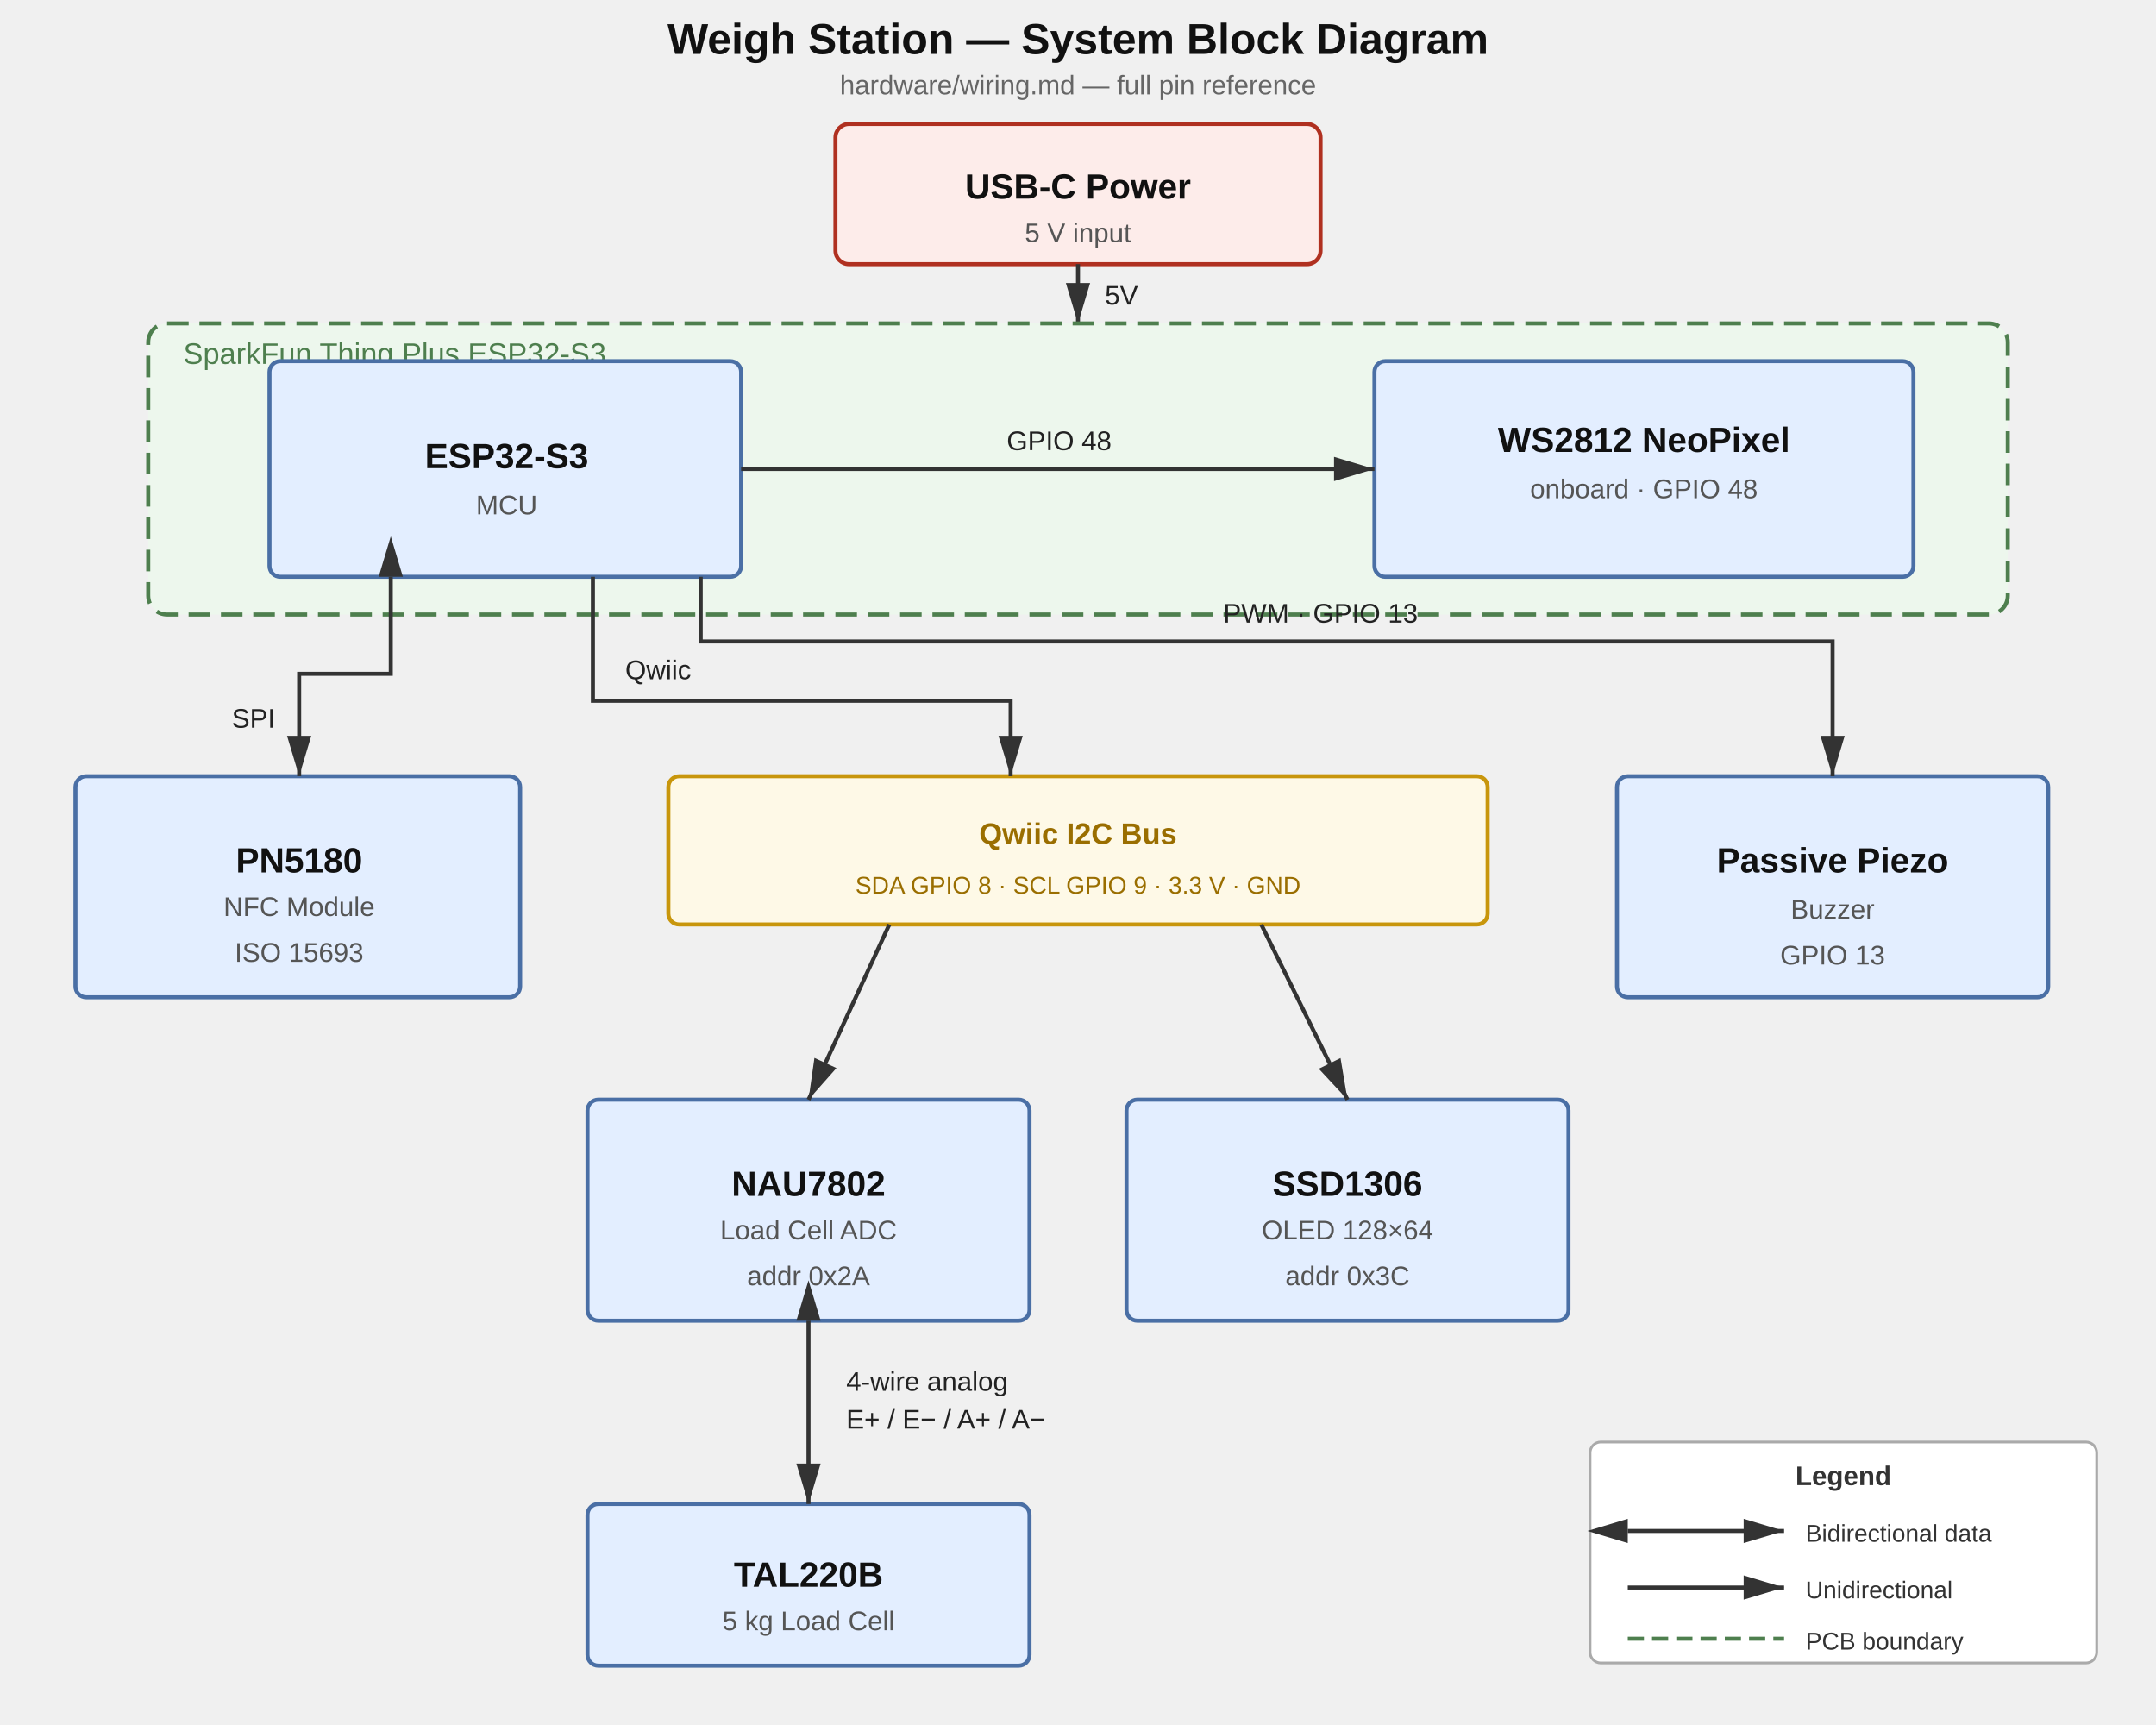
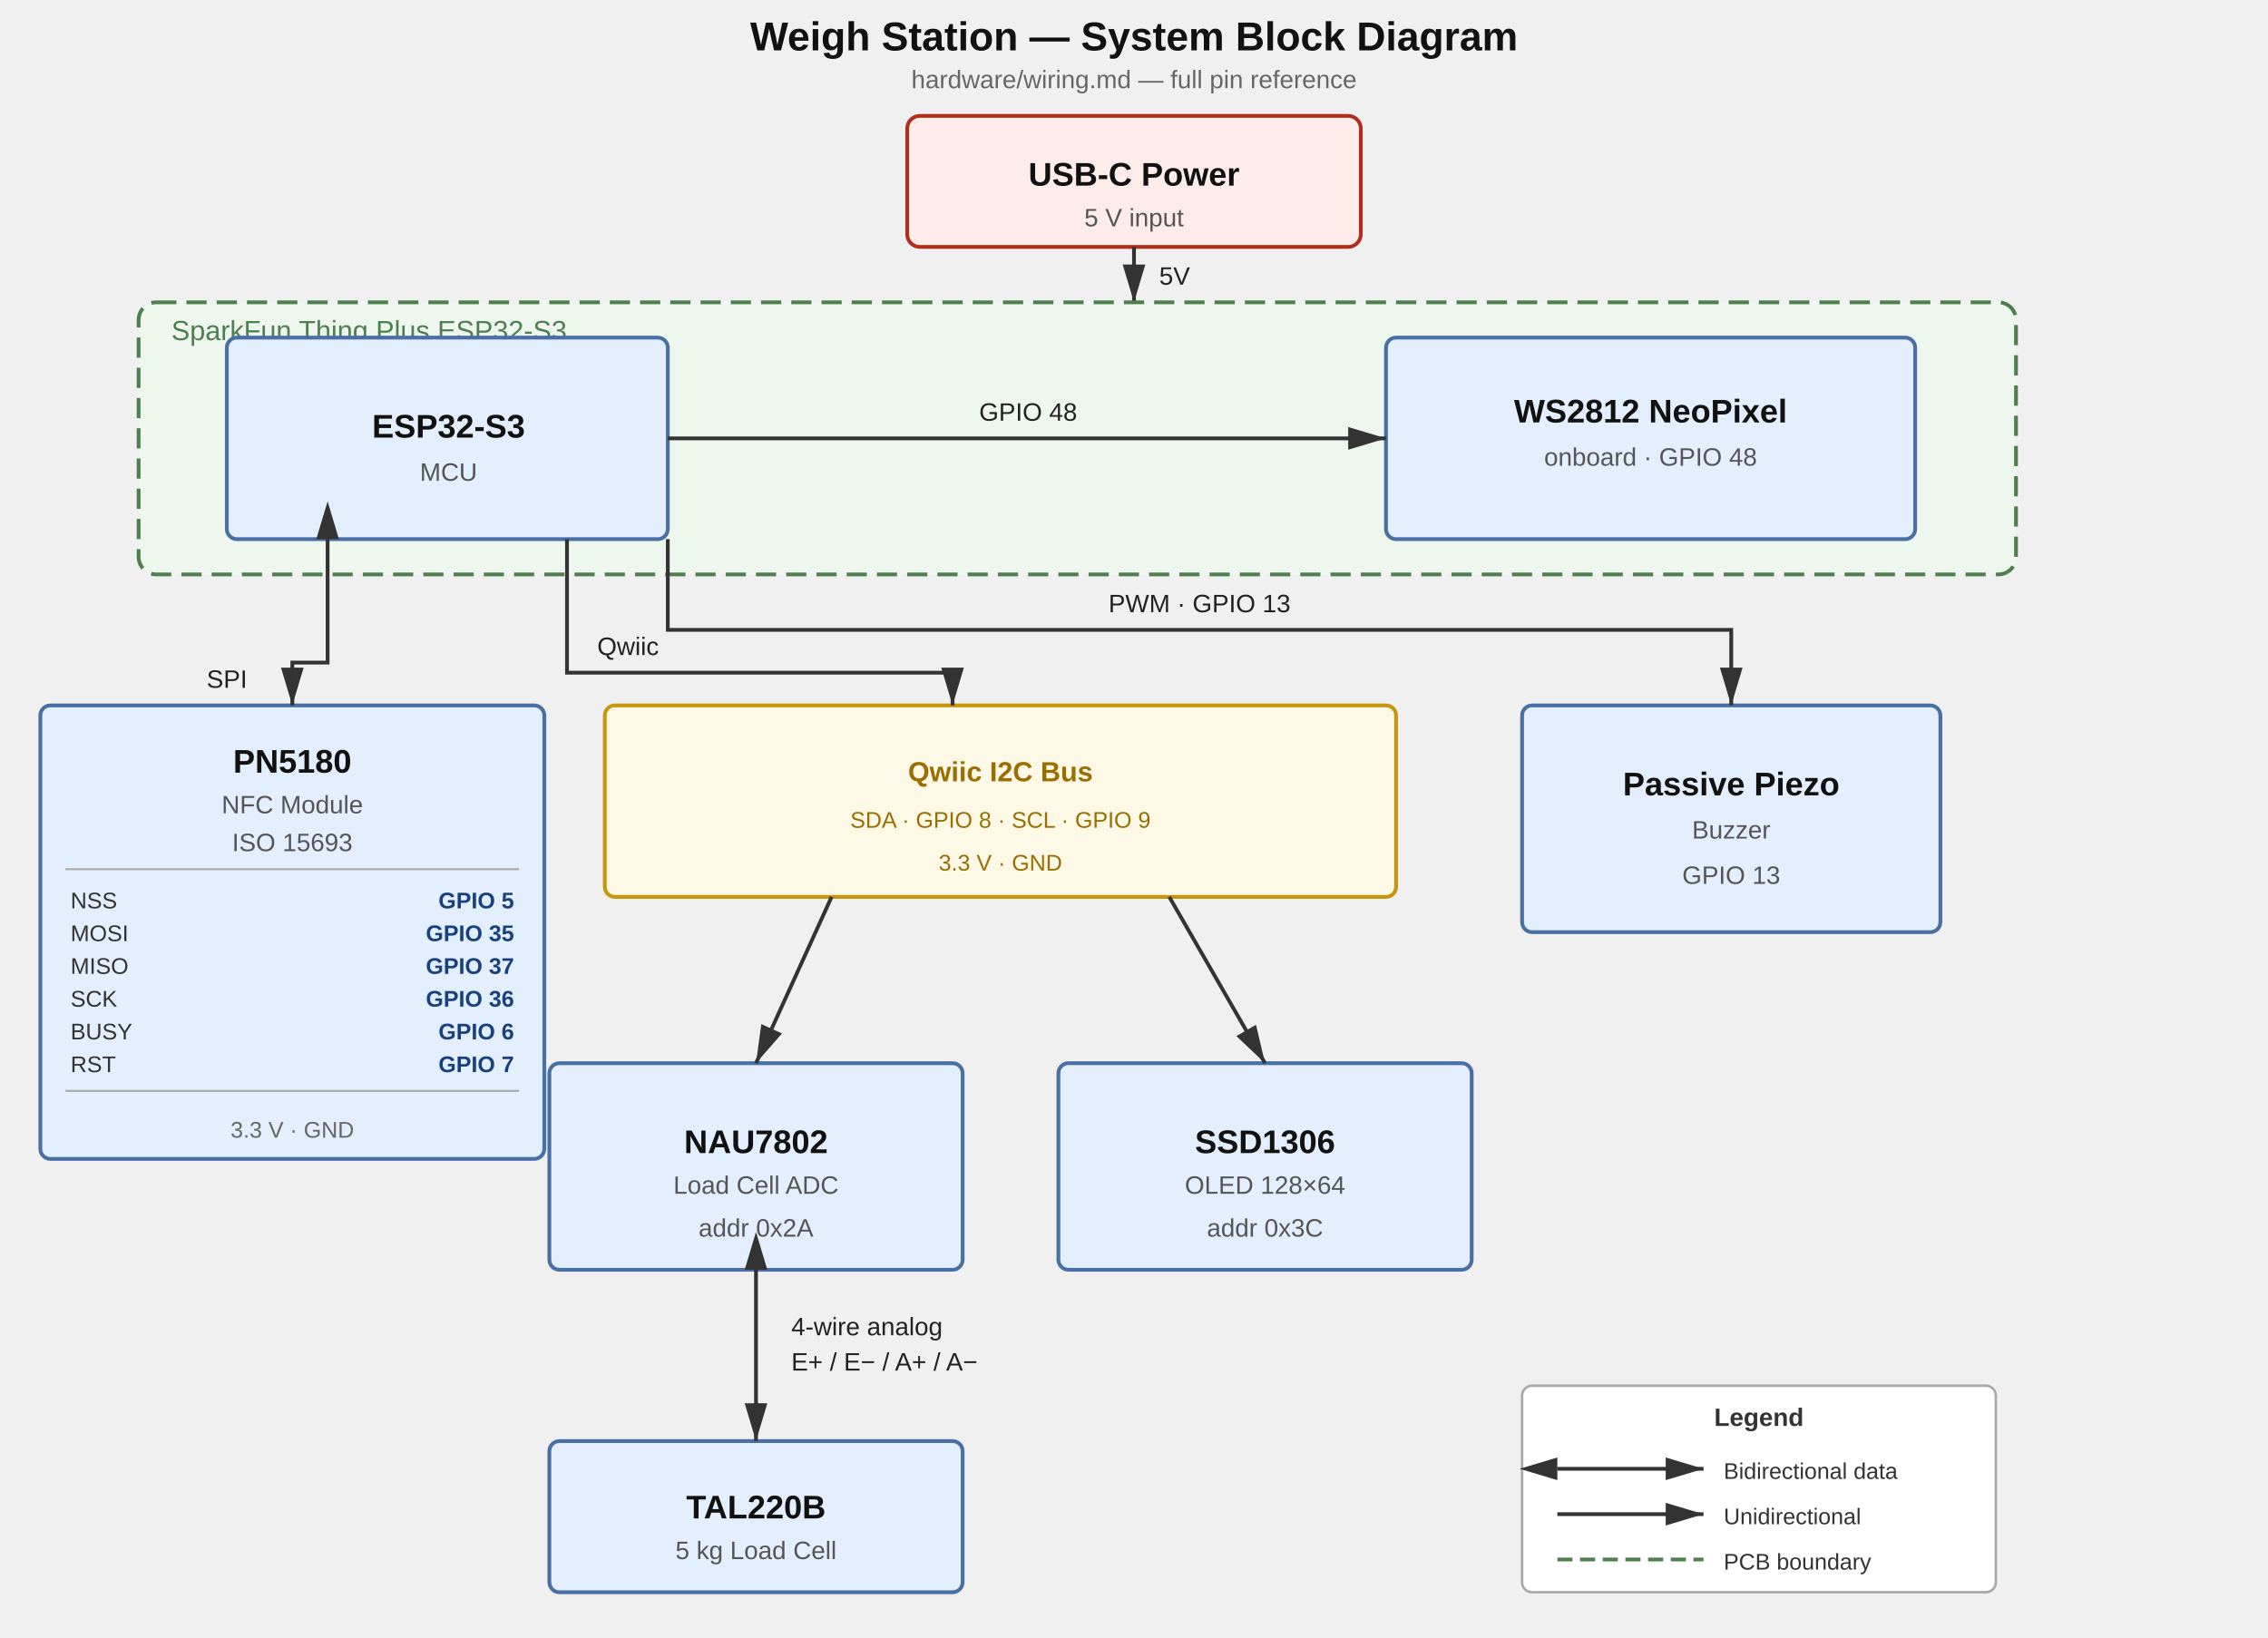
- <svg xmlns="http://www.w3.org/2000/svg" viewBox="0 0 800 640">
+ <svg xmlns="http://www.w3.org/2000/svg" viewBox="0 0 900 650">
  <defs>
    <marker id="ah" viewBox="0 0 10 6" markerWidth="10" markerHeight="6" refX="10" refY="3" orient="auto">
      <path d="M0,0 L10,3 L0,6 Z" fill="#333" />
    </marker>
    <marker id="ah0" viewBox="0 0 10 6" markerWidth="10" markerHeight="6" refX="0" refY="3" orient="auto-start-reverse">
      <path d="M0,0 L10,3 L0,6 Z" fill="#333" />
    </marker>
  </defs>
  <style>
  text { font-family: Arial, Helvetica, sans-serif; }
  .block  { fill: #e3eeff; stroke: #4a6fa5; stroke-width: 1.5; }
  .pwr    { fill: #fdecea; stroke: #b03020; stroke-width: 1.5; }
  .board  { fill: #edf7ed; stroke: #4e7f4e; stroke-width: 1.5; stroke-dasharray: 8,4; }
  .bus    { fill: #fef9e7; stroke: #c8960c; stroke-width: 1.5; }
  .legend { fill: white;   stroke: #aaa;    stroke-width: 1; }
+   .sep    { stroke: #aaa; stroke-width: 0.8; fill: none; }

  .w1  { stroke: #333; stroke-width: 1.5; fill: none; marker-end: url(#ah); }
  .w2  { stroke: #333; stroke-width: 1.5; fill: none;
          marker-end: url(#ah); marker-start: url(#ah0); }

  .t-page  { font-size: 16px; font-weight: bold; fill: #111; text-anchor: middle; }
  .t-sub   { font-size: 10px; fill: #666; text-anchor: middle; }
  .t-main  { font-size: 13px; font-weight: bold; fill: #111;
              text-anchor: middle; dominant-baseline: middle; }
  .t-sm    { font-size: 10px; fill: #555;
              text-anchor: middle; dominant-baseline: middle; }
  .t-board { font-size: 11px; fill: #4e7f4e; }
  .t-bus   { font-size: 11px; font-weight: bold; fill: #9a6e00;
              text-anchor: middle; dominant-baseline: middle; }
  .t-bus2  { font-size:  9px; fill: #9a6e00;
              text-anchor: middle; dominant-baseline: middle; }
  .t-wire  { font-size: 10px; fill: #222; }
  .t-wirec { font-size: 10px; fill: #222; text-anchor: middle; }
  .t-lgnd  { font-size:  9px; fill: #333; }
  .t-lgnd-h { font-size: 10px; font-weight: bold; fill: #333; text-anchor: middle; }
+   .t-pin-l { font-size: 9px; fill: #333; text-anchor: start; dominant-baseline: middle; }
+   .t-pin-r { font-size: 9px; fill: #1a4080; font-weight: bold;
+               text-anchor: end; dominant-baseline: middle; }
+   .t-pin-c { font-size: 9px; fill: #666; text-anchor: middle; dominant-baseline: middle; }
</style>
-   <text x="400" y="20" class="t-page">Weigh Station — System Block Diagram</text>
-   <text x="400" y="35" class="t-sub">hardware/wiring.md — full pin reference</text>
-   <rect x="310" y="46" width="180" height="52" rx="5" class="pwr" />
-   <text x="400" y="70" class="t-main">USB-C Power</text>
-   <text x="400" y="87" class="t-sm">5 V input</text>
-   <line x1="400" y1="98" x2="400" y2="120" class="w1" />
-   <text x="410" y="113" class="t-wire">5V</text>
-   <rect x="55" y="120" width="690" height="108" rx="7" class="board" />
+   <text x="450" y="20" class="t-page">Weigh Station — System Block Diagram</text>
+   <text x="450" y="35" class="t-sub">hardware/wiring.md — full pin reference</text>
+   <rect x="360" y="46" width="180" height="52" rx="5" class="pwr" />
+   <text x="450" y="70" class="t-main">USB-C Power</text>
+   <text x="450" y="87" class="t-sm">5 V input</text>
+   <line x1="450" y1="98" x2="450" y2="120" class="w1" />
+   <text x="460" y="113" class="t-wire">5V</text>
+   <rect x="55" y="120" width="745" height="108" rx="7" class="board" />
  <text x="68" y="135" class="t-board">SparkFun Thing Plus ESP32-S3</text>
-   <rect x="100" y="134" width="175" height="80" rx="4" class="block" />
-   <text x="188" y="170" class="t-main">ESP32-S3</text>
-   <text x="188" y="188" class="t-sm">MCU</text>
-   <rect x="510" y="134" width="200" height="80" rx="4" class="block" />
-   <text x="610" y="164" class="t-main">WS2812 NeoPixel</text>
-   <text x="610" y="182" class="t-sm">onboard · GPIO 48</text>
-   <line x1="275" y1="174" x2="510" y2="174" class="w1" />
-   <text x="393" y="167" class="t-wirec">GPIO 48</text>
-   <rect x="28" y="288" width="165" height="82" rx="4" class="block" />
-   <text x="111" y="320" class="t-main">PN5180</text>
-   <text x="111" y="337" class="t-sm">NFC Module</text>
-   <text x="111" y="354" class="t-sm">ISO 15693</text>
-   <path d="M 145 214 L 145 250 L 111 250 L 111 288" class="w2" />
-   <text x="86" y="270" class="t-wire">SPI</text>
-   <rect x="248" y="288" width="304" height="55" rx="4" class="bus" />
-   <text x="400" y="310" class="t-bus">Qwiic I2C Bus</text>
-   <text x="400" y="329" class="t-bus2">SDA GPIO 8 · SCL GPIO 9 · 3.3 V · GND</text>
-   <path d="M 220 214 L 220 260 L 375 260 L 375 288" class="w1" />
-   <text x="232" y="252" class="t-wire">Qwiic</text>
-   <rect x="600" y="288" width="160" height="82" rx="4" class="block" />
-   <text x="680" y="320" class="t-main">Passive Piezo</text>
-   <text x="680" y="338" class="t-sm">Buzzer</text>
-   <text x="680" y="355" class="t-sm">GPIO 13</text>
-   <path d="M 260 214 L 260 238 L 680 238 L 680 288" class="w1" />
-   <text x="490" y="231" class="t-wirec">PWM · GPIO 13</text>
-   <rect x="218" y="408" width="164" height="82" rx="4" class="block" />
-   <text x="300" y="440" class="t-main">NAU7802</text>
-   <text x="300" y="457" class="t-sm">Load Cell ADC</text>
-   <text x="300" y="474" class="t-sm">addr 0x2A</text>
-   <rect x="418" y="408" width="164" height="82" rx="4" class="block" />
-   <text x="500" y="440" class="t-main">SSD1306</text>
-   <text x="500" y="457" class="t-sm">OLED 128×64</text>
-   <text x="500" y="474" class="t-sm">addr 0x3C</text>
-   <line x1="330" y1="343" x2="300" y2="408" class="w1" />
-   <line x1="468" y1="343" x2="500" y2="408" class="w1" />
-   <rect x="218" y="558" width="164" height="60" rx="4" class="block" />
-   <text x="300" y="585" class="t-main">TAL220B</text>
-   <text x="300" y="602" class="t-sm">5 kg Load Cell</text>
-   <line x1="300" y1="490" x2="300" y2="558" class="w2" />
-   <text x="314" y="516" class="t-wire">4-wire analog</text>
-   <text x="314" y="530" class="t-wire">E+ / E− / A+ / A−</text>
-   <rect x="590" y="535" width="188" height="82" rx="4" class="legend" />
-   <text x="684" y="551" class="t-lgnd-h">Legend</text>
-   <line x1="604" y1="568" x2="662" y2="568" style="stroke:#333;stroke-width:1.5;fill:none;marker-end:url(#ah);marker-start:url(#ah0);" />
-   <text x="670" y="572" class="t-lgnd">Bidirectional data</text>
-   <line x1="604" y1="589" x2="662" y2="589" style="stroke:#333;stroke-width:1.5;fill:none;marker-end:url(#ah);" />
-   <text x="670" y="593" class="t-lgnd">Unidirectional</text>
-   <line x1="604" y1="608" x2="662" y2="608" style="stroke:#4e7f4e;stroke-width:1.5;stroke-dasharray:6,3;fill:none;" />
-   <text x="670" y="612" class="t-lgnd">PCB boundary</text>
+   <rect x="90" y="134" width="175" height="80" rx="4" class="block" />
+   <text x="178" y="170" class="t-main">ESP32-S3</text>
+   <text x="178" y="188" class="t-sm">MCU</text>
+   <rect x="550" y="134" width="210" height="80" rx="4" class="block" />
+   <text x="655" y="164" class="t-main">WS2812 NeoPixel</text>
+   <text x="655" y="182" class="t-sm">onboard · GPIO 48</text>
+   <line x1="265" y1="174" x2="550" y2="174" class="w1" />
+   <text x="408" y="167" class="t-wirec">GPIO 48</text>
+   <rect x="16" y="280" width="200" height="180" rx="4" class="block" />
+   <text x="116" y="303" class="t-main">PN5180</text>
+   <text x="116" y="320" class="t-sm">NFC Module</text>
+   <text x="116" y="335" class="t-sm">ISO 15693</text>
+   <line x1="26" y1="345" x2="206" y2="345" class="sep" />
+   <text x="28" y="358" class="t-pin-l">NSS</text>
+   <text x="204" y="358" class="t-pin-r">GPIO 5</text>
+   <text x="28" y="371" class="t-pin-l">MOSI</text>
+   <text x="204" y="371" class="t-pin-r">GPIO 35</text>
+   <text x="28" y="384" class="t-pin-l">MISO</text>
+   <text x="204" y="384" class="t-pin-r">GPIO 37</text>
+   <text x="28" y="397" class="t-pin-l">SCK</text>
+   <text x="204" y="397" class="t-pin-r">GPIO 36</text>
+   <text x="28" y="410" class="t-pin-l">BUSY</text>
+   <text x="204" y="410" class="t-pin-r">GPIO 6</text>
+   <text x="28" y="423" class="t-pin-l">RST</text>
+   <text x="204" y="423" class="t-pin-r">GPIO 7</text>
+   <line x1="26" y1="433" x2="206" y2="433" class="sep" />
+   <text x="116" y="449" class="t-pin-c">3.3 V · GND</text>
+   <path d="M 130 214 L 130 263 L 116 263 L 116 280" class="w2" />
+   <text x="82" y="273" class="t-wire">SPI</text>
+   <rect x="240" y="280" width="314" height="76" rx="4" class="bus" />
+   <text x="397" y="307" class="t-bus">Qwiic I2C Bus</text>
+   <text x="397" y="326" class="t-bus2">SDA · GPIO 8  ·  SCL · GPIO 9</text>
+   <text x="397" y="343" class="t-bus2">3.3 V · GND</text>
+   <path d="M 225 214 L 225 267 L 378 267 L 378 280" class="w1" />
+   <text x="237" y="260" class="t-wire">Qwiic</text>
+   <rect x="604" y="280" width="166" height="90" rx="4" class="block" />
+   <text x="687" y="312" class="t-main">Passive Piezo</text>
+   <text x="687" y="330" class="t-sm">Buzzer</text>
+   <text x="687" y="348" class="t-sm">GPIO 13</text>
+   <path d="M 265 214 L 265 250 L 687 250 L 687 280" class="w1" />
+   <text x="476" y="243" class="t-wirec">PWM · GPIO 13</text>
+   <rect x="218" y="422" width="164" height="82" rx="4" class="block" />
+   <text x="300" y="454" class="t-main">NAU7802</text>
+   <text x="300" y="471" class="t-sm">Load Cell ADC</text>
+   <text x="300" y="488" class="t-sm">addr 0x2A</text>
+   <rect x="420" y="422" width="164" height="82" rx="4" class="block" />
+   <text x="502" y="454" class="t-main">SSD1306</text>
+   <text x="502" y="471" class="t-sm">OLED 128×64</text>
+   <text x="502" y="488" class="t-sm">addr 0x3C</text>
+   <line x1="330" y1="356" x2="300" y2="422" class="w1" />
+   <line x1="464" y1="356" x2="502" y2="422" class="w1" />
+   <rect x="218" y="572" width="164" height="60" rx="4" class="block" />
+   <text x="300" y="599" class="t-main">TAL220B</text>
+   <text x="300" y="616" class="t-sm">5 kg Load Cell</text>
+   <line x1="300" y1="504" x2="300" y2="572" class="w2" />
+   <text x="314" y="530" class="t-wire">4-wire analog</text>
+   <text x="314" y="544" class="t-wire">E+ / E− / A+ / A−</text>
+   <rect x="604" y="550" width="188" height="82" rx="4" class="legend" />
+   <text x="698" y="566" class="t-lgnd-h">Legend</text>
+   <line x1="618" y1="583" x2="676" y2="583" style="stroke:#333;stroke-width:1.5;fill:none;marker-end:url(#ah);marker-start:url(#ah0);" />
+   <text x="684" y="587" class="t-lgnd">Bidirectional data</text>
+   <line x1="618" y1="601" x2="676" y2="601" style="stroke:#333;stroke-width:1.5;fill:none;marker-end:url(#ah);" />
+   <text x="684" y="605" class="t-lgnd">Unidirectional</text>
+   <line x1="618" y1="619" x2="676" y2="619" style="stroke:#4e7f4e;stroke-width:1.5;stroke-dasharray:6,3;fill:none;" />
+   <text x="684" y="623" class="t-lgnd">PCB boundary</text>
</svg>
